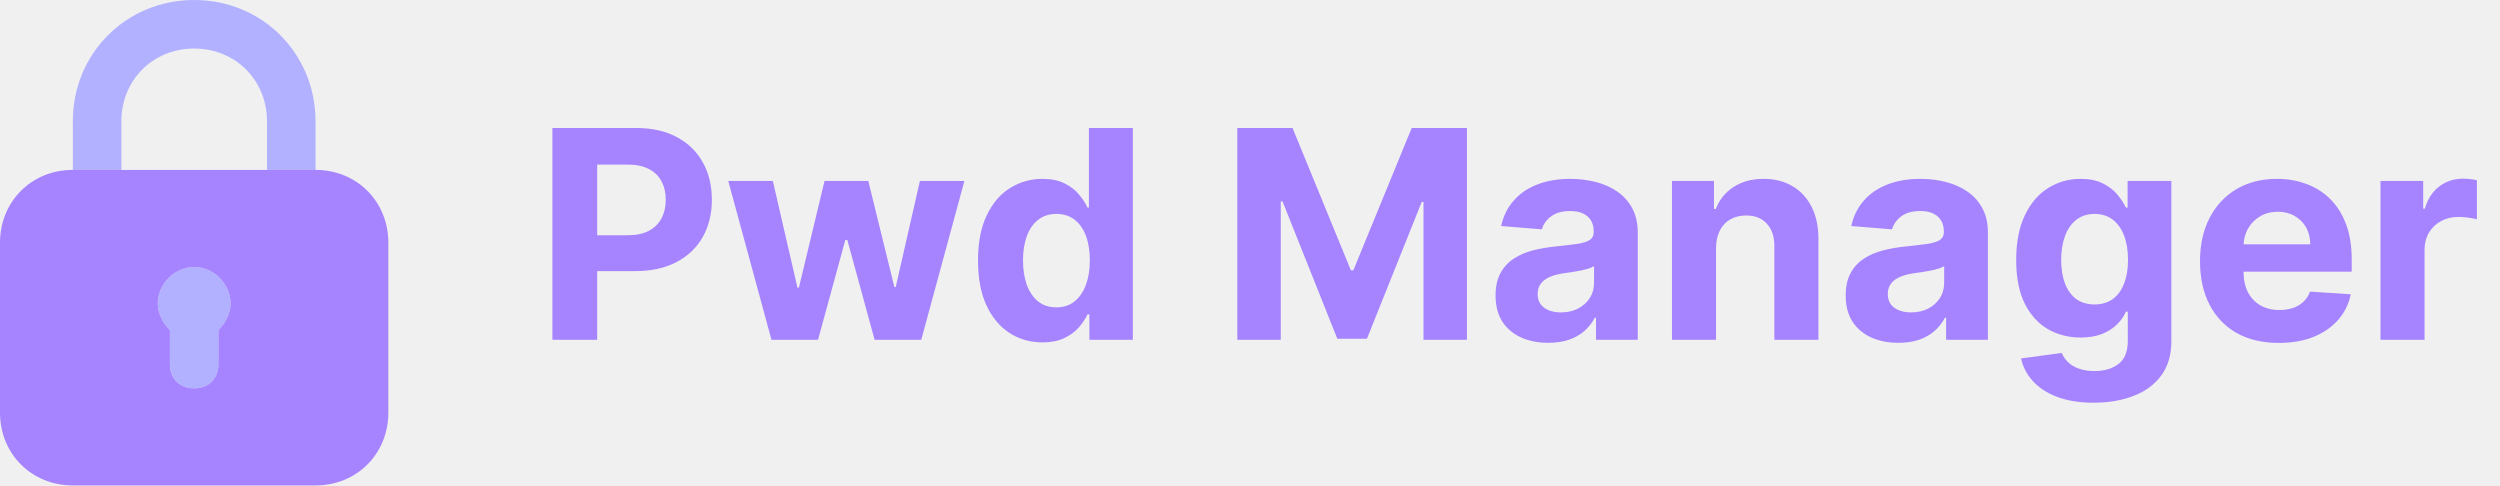
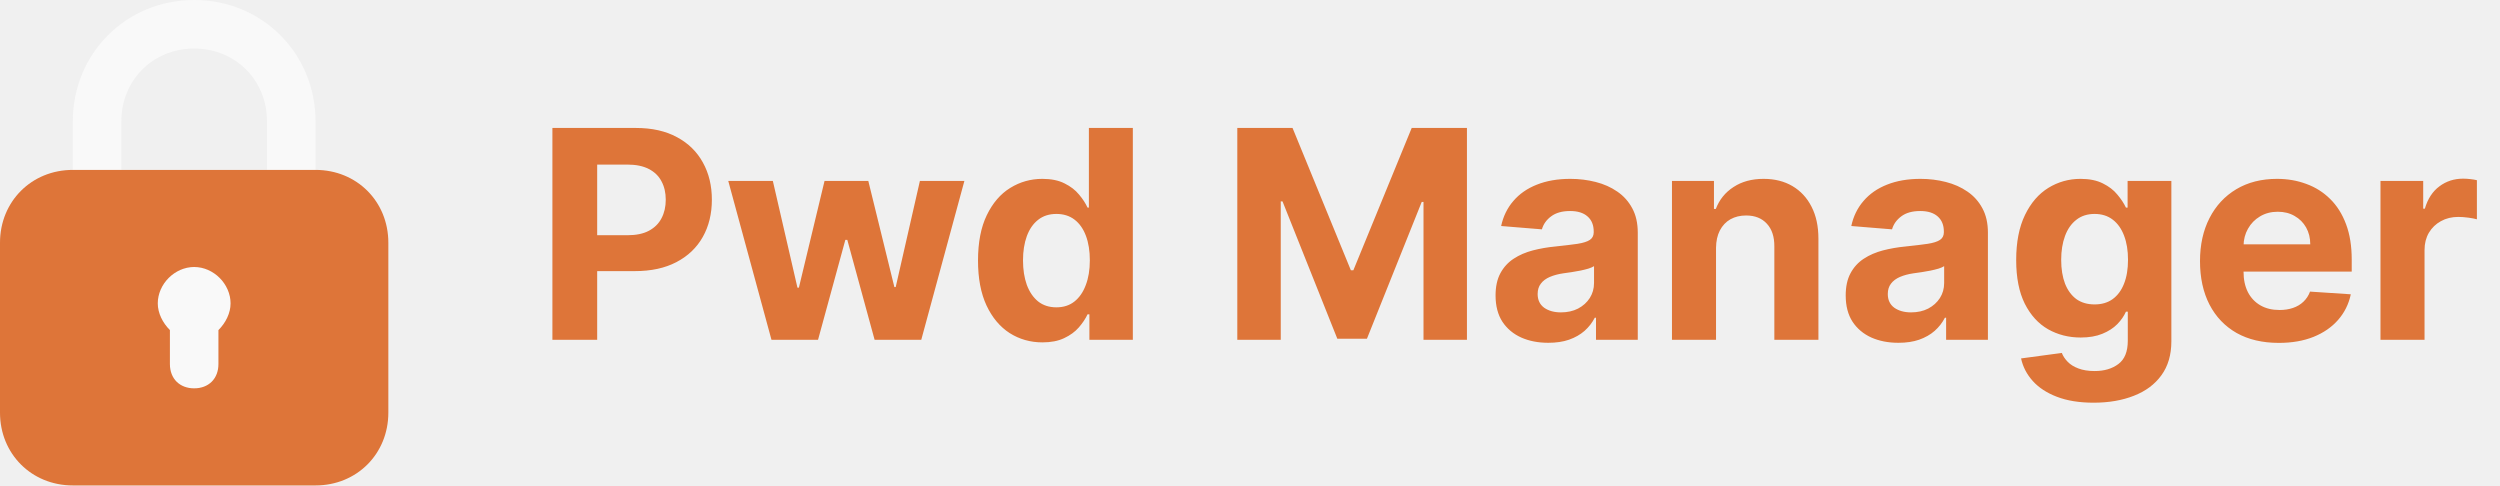
<svg xmlns="http://www.w3.org/2000/svg" width="103" height="20" viewBox="0 0 103 20" fill="none">
-   <path d="M5 5C5 3.3 6.3 2 8 2C9.7 2 11 3.3 11 5V7H13V5C13 2.2 10.8 0 8 0C5.2 0 3 2.2 3 5V7H5V5ZM9.5 12.5C9.5 11.7 8.8 11 8 11C7.2 11 6.5 11.7 6.5 12.5C6.5 12.9 6.7 13.3 7 13.6V15C7 15.6 7.4 16 8 16C8.6 16 9 15.6 9 15V13.6C9.3 13.3 9.5 12.9 9.5 12.5Z" fill="#B2B1FF" />
-   <path d="M13 7H3C1.3 7 0 8.3 0 10V17C0 18.7 1.3 20 3 20H13C14.7 20 16 18.7 16 17V10C16 8.3 14.7 7 13 7ZM9 13.6V15C9 15.6 8.6 16 8 16C7.4 16 7 15.6 7 15V13.6C6.7 13.3 6.5 12.9 6.5 12.5C6.5 11.7 7.2 11 8 11C8.8 11 9.5 11.7 9.5 12.5C9.5 12.9 9.3 13.3 9 13.6Z" fill="#A684FF" />
-   <path d="M22.759 14V5.273H26.202C26.864 5.273 27.428 5.399 27.893 5.652C28.359 5.902 28.715 6.25 28.959 6.696C29.206 7.139 29.329 7.651 29.329 8.23C29.329 8.81 29.204 9.321 28.954 9.764C28.704 10.207 28.342 10.553 27.868 10.8C27.396 11.047 26.825 11.171 26.155 11.171H23.96V9.692H25.857C26.212 9.692 26.504 9.631 26.734 9.509C26.967 9.384 27.141 9.212 27.254 8.993C27.371 8.771 27.429 8.517 27.429 8.23C27.429 7.94 27.371 7.688 27.254 7.472C27.141 7.253 26.967 7.084 26.734 6.964C26.501 6.842 26.206 6.781 25.848 6.781H24.604V14H22.759ZM31.785 14L30.004 7.455H31.841L32.855 11.852H32.914L33.971 7.455H35.774L36.848 11.827H36.903L37.9 7.455H39.733L37.956 14H36.034L34.909 9.884H34.828L33.703 14H31.785ZM42.949 14.107C42.452 14.107 42.001 13.979 41.598 13.723C41.197 13.464 40.879 13.085 40.644 12.585C40.41 12.082 40.294 11.466 40.294 10.736C40.294 9.986 40.415 9.362 40.656 8.865C40.898 8.365 41.219 7.991 41.619 7.744C42.023 7.494 42.465 7.369 42.945 7.369C43.311 7.369 43.617 7.432 43.861 7.557C44.108 7.679 44.307 7.832 44.457 8.017C44.611 8.199 44.727 8.378 44.807 8.554H44.862V5.273H46.673V14H44.883V12.952H44.807C44.722 13.133 44.601 13.314 44.445 13.493C44.291 13.669 44.091 13.815 43.844 13.932C43.599 14.048 43.301 14.107 42.949 14.107ZM43.524 12.662C43.817 12.662 44.064 12.582 44.266 12.423C44.47 12.261 44.626 12.036 44.734 11.746C44.845 11.456 44.901 11.117 44.901 10.727C44.901 10.338 44.847 10 44.739 9.713C44.631 9.426 44.474 9.205 44.27 9.048C44.065 8.892 43.817 8.814 43.524 8.814C43.226 8.814 42.974 8.895 42.77 9.057C42.565 9.219 42.41 9.443 42.305 9.73C42.2 10.017 42.148 10.349 42.148 10.727C42.148 11.108 42.2 11.445 42.305 11.737C42.413 12.027 42.568 12.254 42.77 12.419C42.974 12.581 43.226 12.662 43.524 12.662ZM50.977 5.273H53.253L55.656 11.136H55.758L58.162 5.273H60.438V14H58.648V8.32H58.575L56.317 13.957H55.098L52.84 8.298H52.767V14H50.977V5.273ZM63.79 14.124C63.373 14.124 63 14.051 62.674 13.906C62.347 13.758 62.088 13.541 61.898 13.254C61.711 12.964 61.617 12.604 61.617 12.172C61.617 11.808 61.684 11.503 61.817 11.256C61.951 11.008 62.133 10.81 62.363 10.659C62.593 10.508 62.854 10.395 63.147 10.318C63.442 10.242 63.752 10.188 64.076 10.156C64.456 10.117 64.763 10.079 64.996 10.046C65.229 10.008 65.398 9.955 65.503 9.884C65.608 9.812 65.661 9.707 65.661 9.568V9.543C65.661 9.273 65.576 9.064 65.405 8.916C65.238 8.768 64.999 8.695 64.689 8.695C64.363 8.695 64.103 8.767 63.909 8.912C63.716 9.054 63.588 9.233 63.526 9.449L61.847 9.312C61.932 8.915 62.1 8.571 62.35 8.281C62.6 7.989 62.922 7.764 63.317 7.608C63.715 7.449 64.175 7.369 64.698 7.369C65.061 7.369 65.409 7.412 65.742 7.497C66.077 7.582 66.374 7.714 66.632 7.893C66.894 8.072 67.1 8.303 67.25 8.584C67.401 8.862 67.476 9.196 67.476 9.585V14H65.755V13.092H65.704C65.598 13.297 65.458 13.477 65.282 13.633C65.106 13.787 64.894 13.908 64.647 13.996C64.4 14.081 64.114 14.124 63.79 14.124ZM64.31 12.871C64.577 12.871 64.813 12.818 65.017 12.713C65.222 12.605 65.382 12.46 65.499 12.278C65.615 12.097 65.674 11.891 65.674 11.661V10.966C65.617 11.003 65.539 11.037 65.439 11.068C65.343 11.097 65.233 11.124 65.111 11.149C64.989 11.172 64.867 11.193 64.745 11.213C64.623 11.23 64.512 11.246 64.412 11.26C64.199 11.291 64.013 11.341 63.854 11.409C63.695 11.477 63.571 11.57 63.483 11.686C63.395 11.8 63.351 11.942 63.351 12.112C63.351 12.359 63.441 12.548 63.62 12.679C63.801 12.807 64.032 12.871 64.31 12.871ZM70.7 10.216V14H68.885V7.455H70.615V8.609H70.691C70.836 8.229 71.079 7.928 71.42 7.706C71.761 7.482 72.174 7.369 72.66 7.369C73.115 7.369 73.511 7.469 73.849 7.668C74.187 7.866 74.45 8.151 74.637 8.52C74.825 8.886 74.919 9.324 74.919 9.832V14H73.103V10.156C73.106 9.756 73.004 9.443 72.796 9.219C72.589 8.991 72.304 8.878 71.94 8.878C71.696 8.878 71.48 8.93 71.292 9.036C71.108 9.141 70.963 9.294 70.858 9.496C70.755 9.695 70.703 9.935 70.7 10.216ZM78.216 14.124C77.798 14.124 77.426 14.051 77.099 13.906C76.773 13.758 76.514 13.541 76.324 13.254C76.136 12.964 76.043 12.604 76.043 12.172C76.043 11.808 76.109 11.503 76.243 11.256C76.376 11.008 76.558 10.81 76.788 10.659C77.019 10.508 77.28 10.395 77.572 10.318C77.868 10.242 78.178 10.188 78.501 10.156C78.882 10.117 79.189 10.079 79.422 10.046C79.655 10.008 79.824 9.955 79.929 9.884C80.034 9.812 80.087 9.707 80.087 9.568V9.543C80.087 9.273 80.001 9.064 79.831 8.916C79.663 8.768 79.425 8.695 79.115 8.695C78.788 8.695 78.528 8.767 78.335 8.912C78.142 9.054 78.014 9.233 77.952 9.449L76.273 9.312C76.358 8.915 76.526 8.571 76.776 8.281C77.026 7.989 77.348 7.764 77.743 7.608C78.141 7.449 78.601 7.369 79.124 7.369C79.487 7.369 79.835 7.412 80.168 7.497C80.503 7.582 80.8 7.714 81.058 7.893C81.32 8.072 81.526 8.303 81.676 8.584C81.827 8.862 81.902 9.196 81.902 9.585V14H80.18V13.092H80.129C80.024 13.297 79.883 13.477 79.707 13.633C79.531 13.787 79.32 13.908 79.072 13.996C78.825 14.081 78.54 14.124 78.216 14.124ZM78.736 12.871C79.003 12.871 79.239 12.818 79.443 12.713C79.648 12.605 79.808 12.46 79.925 12.278C80.041 12.097 80.099 11.891 80.099 11.661V10.966C80.043 11.003 79.965 11.037 79.865 11.068C79.769 11.097 79.659 11.124 79.537 11.149C79.415 11.172 79.293 11.193 79.171 11.213C79.048 11.23 78.938 11.246 78.838 11.26C78.625 11.291 78.439 11.341 78.28 11.409C78.121 11.477 77.997 11.57 77.909 11.686C77.821 11.8 77.777 11.942 77.777 12.112C77.777 12.359 77.867 12.548 78.046 12.679C78.227 12.807 78.457 12.871 78.736 12.871ZM86.259 16.591C85.671 16.591 85.167 16.51 84.746 16.348C84.329 16.189 83.996 15.972 83.749 15.696C83.502 15.421 83.342 15.111 83.268 14.767L84.947 14.541C84.998 14.672 85.079 14.794 85.19 14.908C85.3 15.021 85.447 15.112 85.629 15.18C85.813 15.251 86.038 15.287 86.302 15.287C86.697 15.287 87.022 15.19 87.278 14.997C87.536 14.807 87.665 14.487 87.665 14.038V12.841H87.589C87.509 13.023 87.39 13.195 87.231 13.357C87.072 13.518 86.867 13.651 86.617 13.753C86.367 13.855 86.069 13.906 85.722 13.906C85.231 13.906 84.783 13.793 84.38 13.565C83.979 13.335 83.66 12.984 83.421 12.513C83.185 12.038 83.067 11.439 83.067 10.714C83.067 9.973 83.188 9.354 83.43 8.857C83.671 8.359 83.992 7.987 84.393 7.74C84.796 7.493 85.238 7.369 85.718 7.369C86.085 7.369 86.391 7.432 86.638 7.557C86.886 7.679 87.085 7.832 87.235 8.017C87.388 8.199 87.506 8.378 87.589 8.554H87.657V7.455H89.46V14.064C89.46 14.621 89.323 15.087 89.05 15.462C88.778 15.837 88.4 16.118 87.917 16.305C87.437 16.496 86.884 16.591 86.259 16.591ZM86.298 12.543C86.59 12.543 86.837 12.47 87.039 12.325C87.244 12.178 87.4 11.967 87.508 11.695C87.619 11.419 87.674 11.089 87.674 10.706C87.674 10.322 87.62 9.99 87.512 9.709C87.404 9.425 87.248 9.205 87.043 9.048C86.839 8.892 86.59 8.814 86.298 8.814C85.999 8.814 85.748 8.895 85.543 9.057C85.339 9.216 85.184 9.438 85.079 9.722C84.974 10.006 84.921 10.334 84.921 10.706C84.921 11.084 84.974 11.411 85.079 11.686C85.187 11.959 85.342 12.171 85.543 12.321C85.748 12.469 85.999 12.543 86.298 12.543ZM93.887 14.128C93.214 14.128 92.634 13.992 92.148 13.719C91.665 13.443 91.293 13.054 91.032 12.551C90.771 12.046 90.64 11.447 90.64 10.757C90.64 10.084 90.771 9.493 91.032 8.984C91.293 8.476 91.661 8.08 92.136 7.795C92.613 7.511 93.173 7.369 93.815 7.369C94.246 7.369 94.648 7.439 95.021 7.578C95.396 7.714 95.722 7.92 96.001 8.196C96.282 8.472 96.501 8.818 96.657 9.236C96.813 9.651 96.891 10.136 96.891 10.693V11.192H91.364V10.067H95.183C95.183 9.805 95.126 9.574 95.012 9.372C94.898 9.17 94.741 9.013 94.539 8.899C94.34 8.783 94.109 8.724 93.844 8.724C93.569 8.724 93.325 8.788 93.112 8.916C92.901 9.041 92.737 9.21 92.617 9.423C92.498 9.634 92.437 9.868 92.434 10.126V11.196C92.434 11.52 92.494 11.8 92.613 12.036C92.735 12.271 92.907 12.453 93.129 12.581C93.35 12.709 93.613 12.773 93.917 12.773C94.119 12.773 94.303 12.744 94.471 12.688C94.638 12.631 94.782 12.546 94.901 12.432C95.021 12.318 95.112 12.179 95.174 12.014L96.853 12.125C96.768 12.528 96.593 12.881 96.329 13.182C96.067 13.48 95.729 13.713 95.315 13.881C94.903 14.046 94.427 14.128 93.887 14.128ZM98.076 14V7.455H99.836V8.597H99.904C100.023 8.19 100.224 7.884 100.505 7.676C100.786 7.466 101.11 7.361 101.477 7.361C101.567 7.361 101.665 7.366 101.771 7.378C101.876 7.389 101.968 7.405 102.048 7.425V9.036C101.962 9.01 101.844 8.987 101.694 8.967C101.543 8.947 101.406 8.938 101.281 8.938C101.013 8.938 100.775 8.996 100.565 9.112C100.357 9.226 100.192 9.385 100.07 9.589C99.951 9.794 99.891 10.03 99.891 10.297V14H98.076Z" fill="#A684FF" />
+   <g clip-path="url(#clip0_1710_14)">
+     <path d="M5 5C5 3.3 6.3 2 8 2C9.7 2 11 3.3 11 5V7H13V5C13 2.2 10.8 0 8 0C5.2 0 3 2.2 3 5V7H5V5ZM9.5 12.5C9.5 11.7 8.8 11 8 11C7.2 11 6.5 11.7 6.5 12.5C6.5 12.9 6.7 13.3 7 13.6V15C7 15.6 7.4 16 8 16C8.6 16 9 15.6 9 15V13.6C9.3 13.3 9.5 12.9 9.5 12.5Z" fill="#F9F9F9" />
+     <path d="M13 7H3C1.3 7 0 8.3 0 10V17C0 18.7 1.3 20 3 20H13C14.7 20 16 18.7 16 17V10C16 8.3 14.7 7 13 7ZM9 13.6V15C9 15.6 8.6 16 8 16C7.4 16 7 15.6 7 15V13.6C6.7 13.3 6.5 12.9 6.5 12.5C6.5 11.7 7.2 11 8 11C8.8 11 9.5 11.7 9.5 12.5C9.5 12.9 9.3 13.3 9 13.6Z" fill="#DE7539" />
+     <path d="M22.759 14V5.272H26.202C26.864 5.272 27.428 5.399 27.893 5.652C28.359 5.902 28.715 6.25 28.959 6.696C29.206 7.139 29.329 7.65 29.329 8.23C29.329 8.809 29.204 9.321 28.954 9.764C28.704 10.207 28.342 10.552 27.868 10.799C27.396 11.047 26.825 11.17 26.155 11.17H23.96V9.691H25.857C26.212 9.691 26.504 9.63 26.734 9.508C26.967 9.383 27.141 9.211 27.254 8.993C27.371 8.771 27.429 8.517 27.429 8.23C27.429 7.94 27.371 7.687 27.254 7.471C27.141 7.253 26.967 7.084 26.734 6.964C26.501 6.842 26.206 6.781 25.848 6.781H24.604V14H22.759ZM31.785 14L30.004 7.454H31.841L32.855 11.852H32.914L33.971 7.454H35.774L36.848 11.826H36.903L37.9 7.454H39.733L37.956 14H36.034L34.909 9.883H34.828L33.703 14H31.785ZM42.949 14.106C42.452 14.106 42.001 13.978 41.598 13.723C41.197 13.464 40.879 13.085 40.644 12.585C40.41 12.082 40.294 11.466 40.294 10.736C40.294 9.986 40.415 9.362 40.656 8.865C40.898 8.365 41.219 7.991 41.619 7.744C42.023 7.494 42.465 7.369 42.945 7.369C43.311 7.369 43.617 7.432 43.861 7.557C44.108 7.679 44.307 7.832 44.457 8.017C44.611 8.199 44.727 8.378 44.807 8.554H44.862V5.272H46.673V14H44.883V12.951H44.807C44.722 13.133 44.601 13.314 44.445 13.493C44.291 13.669 44.091 13.815 43.844 13.931C43.599 14.048 43.301 14.106 42.949 14.106ZM43.524 12.662C43.817 12.662 44.064 12.582 44.266 12.423C44.47 12.261 44.626 12.035 44.734 11.745C44.845 11.456 44.901 11.116 44.901 10.727C44.901 10.338 44.847 10 44.739 9.713C44.631 9.426 44.474 9.204 44.27 9.048C44.065 8.892 43.817 8.814 43.524 8.814C43.226 8.814 42.974 8.895 42.77 9.057C42.565 9.218 42.41 9.443 42.305 9.73C42.2 10.017 42.148 10.349 42.148 10.727C42.148 11.108 42.2 11.444 42.305 11.737C42.413 12.027 42.568 12.254 42.77 12.419C42.974 12.581 43.226 12.662 43.524 12.662ZM50.977 5.272H53.253L55.656 11.136H55.758L58.162 5.272H60.438V14H58.648V8.319H58.575L56.317 13.957H55.098L52.84 8.298H52.767V14H50.977V5.272ZM63.79 14.123C63.373 14.123 63 14.051 62.674 13.906C62.347 13.758 62.088 13.541 61.898 13.254C61.711 12.964 61.617 12.603 61.617 12.172C61.617 11.808 61.684 11.502 61.817 11.255C61.951 11.008 62.133 10.809 62.363 10.659C62.593 10.508 62.854 10.395 63.147 10.318C63.442 10.241 63.752 10.187 64.076 10.156C64.456 10.116 64.763 10.079 64.996 10.045C65.229 10.008 65.398 9.954 65.503 9.883C65.608 9.812 65.661 9.707 65.661 9.568V9.542C65.661 9.272 65.576 9.064 65.405 8.916C65.238 8.768 64.999 8.694 64.689 8.694C64.363 8.694 64.103 8.767 63.909 8.912C63.716 9.054 63.588 9.233 63.526 9.449L61.847 9.312C61.932 8.915 62.1 8.571 62.35 8.281C62.6 7.988 62.922 7.764 63.317 7.608C63.715 7.449 64.175 7.369 64.698 7.369C65.061 7.369 65.409 7.412 65.742 7.497C66.077 7.582 66.374 7.714 66.632 7.893C66.894 8.072 67.1 8.302 67.25 8.584C67.401 8.862 67.476 9.196 67.476 9.585V14H65.755V13.092H65.704C65.598 13.297 65.458 13.477 65.282 13.633C65.106 13.787 64.894 13.907 64.647 13.995C64.4 14.081 64.114 14.123 63.79 14.123ZM64.31 12.87C64.577 12.87 64.813 12.818 65.017 12.713C65.222 12.605 65.382 12.46 65.499 12.278C65.615 12.096 65.674 11.89 65.674 11.66V10.966C65.617 11.002 65.539 11.037 65.439 11.068C65.343 11.096 65.233 11.123 65.111 11.149C64.989 11.172 64.867 11.193 64.745 11.213C64.623 11.23 64.512 11.245 64.412 11.26C64.199 11.291 64.013 11.341 63.854 11.409C63.695 11.477 63.571 11.569 63.483 11.686C63.395 11.799 63.351 11.941 63.351 12.112C63.351 12.359 63.441 12.548 63.62 12.679C63.801 12.806 64.032 12.87 64.31 12.87ZM70.7 10.216V14H68.885V7.454H70.615V8.609H70.691C70.836 8.228 71.079 7.927 71.42 7.706C71.761 7.481 72.174 7.369 72.66 7.369C73.115 7.369 73.511 7.468 73.849 7.667C74.187 7.866 74.45 8.15 74.637 8.52C74.825 8.886 74.919 9.324 74.919 9.832V14H73.103V10.156C73.106 9.755 73.004 9.443 72.796 9.218C72.589 8.991 72.304 8.878 71.94 8.878C71.696 8.878 71.48 8.93 71.292 9.035C71.108 9.14 70.963 9.294 70.858 9.495C70.755 9.694 70.703 9.934 70.7 10.216ZM78.216 14.123C77.798 14.123 77.426 14.051 77.099 13.906C76.773 13.758 76.514 13.541 76.324 13.254C76.136 12.964 76.043 12.603 76.043 12.172C76.043 11.808 76.109 11.502 76.243 11.255C76.376 11.008 76.558 10.809 76.788 10.659C77.019 10.508 77.28 10.395 77.572 10.318C77.868 10.241 78.178 10.187 78.501 10.156C78.882 10.116 79.189 10.079 79.422 10.045C79.655 10.008 79.824 9.954 79.929 9.883C80.034 9.812 80.087 9.707 80.087 9.568V9.542C80.087 9.272 80.001 9.064 79.831 8.916C79.663 8.768 79.425 8.694 79.115 8.694C78.788 8.694 78.528 8.767 78.335 8.912C78.142 9.054 78.014 9.233 77.952 9.449L76.273 9.312C76.358 8.915 76.526 8.571 76.776 8.281C77.026 7.988 77.348 7.764 77.743 7.608C78.141 7.449 78.601 7.369 79.124 7.369C79.487 7.369 79.835 7.412 80.168 7.497C80.503 7.582 80.8 7.714 81.058 7.893C81.32 8.072 81.526 8.302 81.676 8.584C81.827 8.862 81.902 9.196 81.902 9.585V14H80.18V13.092H80.129C80.024 13.297 79.883 13.477 79.707 13.633C79.531 13.787 79.32 13.907 79.072 13.995C78.825 14.081 78.54 14.123 78.216 14.123ZM78.736 12.87C79.003 12.87 79.239 12.818 79.443 12.713C79.648 12.605 79.808 12.46 79.925 12.278C80.041 12.096 80.099 11.89 80.099 11.66V10.966C80.043 11.002 79.965 11.037 79.865 11.068C79.769 11.096 79.659 11.123 79.537 11.149C79.415 11.172 79.293 11.193 79.171 11.213C79.048 11.23 78.938 11.245 78.838 11.26C78.625 11.291 78.439 11.341 78.28 11.409C78.121 11.477 77.997 11.569 77.909 11.686C77.821 11.799 77.777 11.941 77.777 12.112C77.777 12.359 77.867 12.548 78.046 12.679C78.227 12.806 78.457 12.87 78.736 12.87ZM86.259 16.591C85.671 16.591 85.167 16.51 84.746 16.348C84.329 16.189 83.996 15.971 83.749 15.696C83.502 15.42 83.342 15.111 83.268 14.767L84.947 14.541C84.998 14.672 85.079 14.794 85.19 14.907C85.3 15.021 85.447 15.112 85.629 15.18C85.813 15.251 86.038 15.287 86.302 15.287C86.697 15.287 87.022 15.19 87.278 14.997C87.536 14.806 87.665 14.487 87.665 14.038V12.841H87.589C87.509 13.022 87.39 13.194 87.231 13.356C87.072 13.518 86.867 13.65 86.617 13.752C86.367 13.855 86.069 13.906 85.722 13.906C85.231 13.906 84.783 13.792 84.38 13.565C83.979 13.335 83.66 12.984 83.421 12.512C83.185 12.038 83.067 11.439 83.067 10.714C83.067 9.973 83.188 9.353 83.43 8.856C83.671 8.359 83.992 7.987 84.393 7.74C84.796 7.493 85.238 7.369 85.718 7.369C86.085 7.369 86.391 7.432 86.638 7.557C86.886 7.679 87.085 7.832 87.235 8.017C87.388 8.199 87.506 8.378 87.589 8.554H87.657V7.454H89.46V14.064C89.46 14.62 89.323 15.086 89.05 15.461C88.778 15.836 88.4 16.118 87.917 16.305C87.437 16.495 86.884 16.591 86.259 16.591ZM86.298 12.542C86.59 12.542 86.837 12.47 87.039 12.325C87.244 12.177 87.4 11.967 87.508 11.694C87.619 11.419 87.674 11.089 87.674 10.706C87.674 10.322 87.62 9.99 87.512 9.709C87.404 9.424 87.248 9.204 87.043 9.048C86.839 8.892 86.59 8.814 86.298 8.814C85.999 8.814 85.748 8.895 85.543 9.057C85.339 9.216 85.184 9.437 85.079 9.721C84.974 10.005 84.921 10.334 84.921 10.706C84.921 11.084 84.974 11.41 85.079 11.686C85.187 11.959 85.342 12.17 85.543 12.321C85.748 12.468 85.999 12.542 86.298 12.542ZM93.887 14.127C93.214 14.127 92.634 13.991 92.148 13.719C91.665 13.443 91.293 13.054 91.032 12.551C90.771 12.045 90.64 11.447 90.64 10.757C90.64 10.084 90.771 9.493 91.032 8.984C91.293 8.476 91.661 8.079 92.136 7.795C92.613 7.511 93.173 7.369 93.815 7.369C94.246 7.369 94.648 7.439 95.021 7.578C95.396 7.714 95.722 7.92 96.001 8.196C96.282 8.471 96.501 8.818 96.657 9.236C96.813 9.65 96.891 10.136 96.891 10.693V11.191H91.364V10.066H95.183C95.183 9.805 95.126 9.574 95.012 9.372C94.898 9.17 94.741 9.013 94.539 8.899C94.34 8.782 94.109 8.724 93.844 8.724C93.569 8.724 93.325 8.788 93.112 8.916C92.901 9.041 92.737 9.21 92.617 9.423C92.498 9.633 92.437 9.868 92.434 10.126V11.196C92.434 11.52 92.494 11.799 92.613 12.035C92.735 12.271 92.907 12.453 93.129 12.581C93.35 12.709 93.613 12.772 93.917 12.772C94.119 12.772 94.303 12.744 94.471 12.687C94.638 12.63 94.782 12.545 94.901 12.431C95.021 12.318 95.112 12.179 95.174 12.014L96.853 12.125C96.768 12.528 96.593 12.88 96.329 13.181C96.067 13.48 95.729 13.713 95.315 13.88C94.903 14.045 94.427 14.127 93.887 14.127ZM98.076 14V7.454H99.836V8.596H99.904C100.023 8.19 100.224 7.883 100.505 7.676C100.786 7.466 101.11 7.361 101.477 7.361C101.567 7.361 101.665 7.366 101.771 7.378C101.876 7.389 101.968 7.405 102.048 7.424V9.035C101.962 9.01 101.844 8.987 101.694 8.967C101.543 8.947 101.406 8.937 101.281 8.937C101.013 8.937 100.775 8.995 100.565 9.112C100.357 9.226 100.192 9.385 100.07 9.589C99.951 9.794 99.891 10.03 99.891 10.297V14H98.076Z" fill="#DE7539" />
+   </g>
+   <defs>
+     <clipPath id="clip0_1710_14">
+       <rect width="103" height="20" fill="white" />
+     </clipPath>
+   </defs>
</svg>
